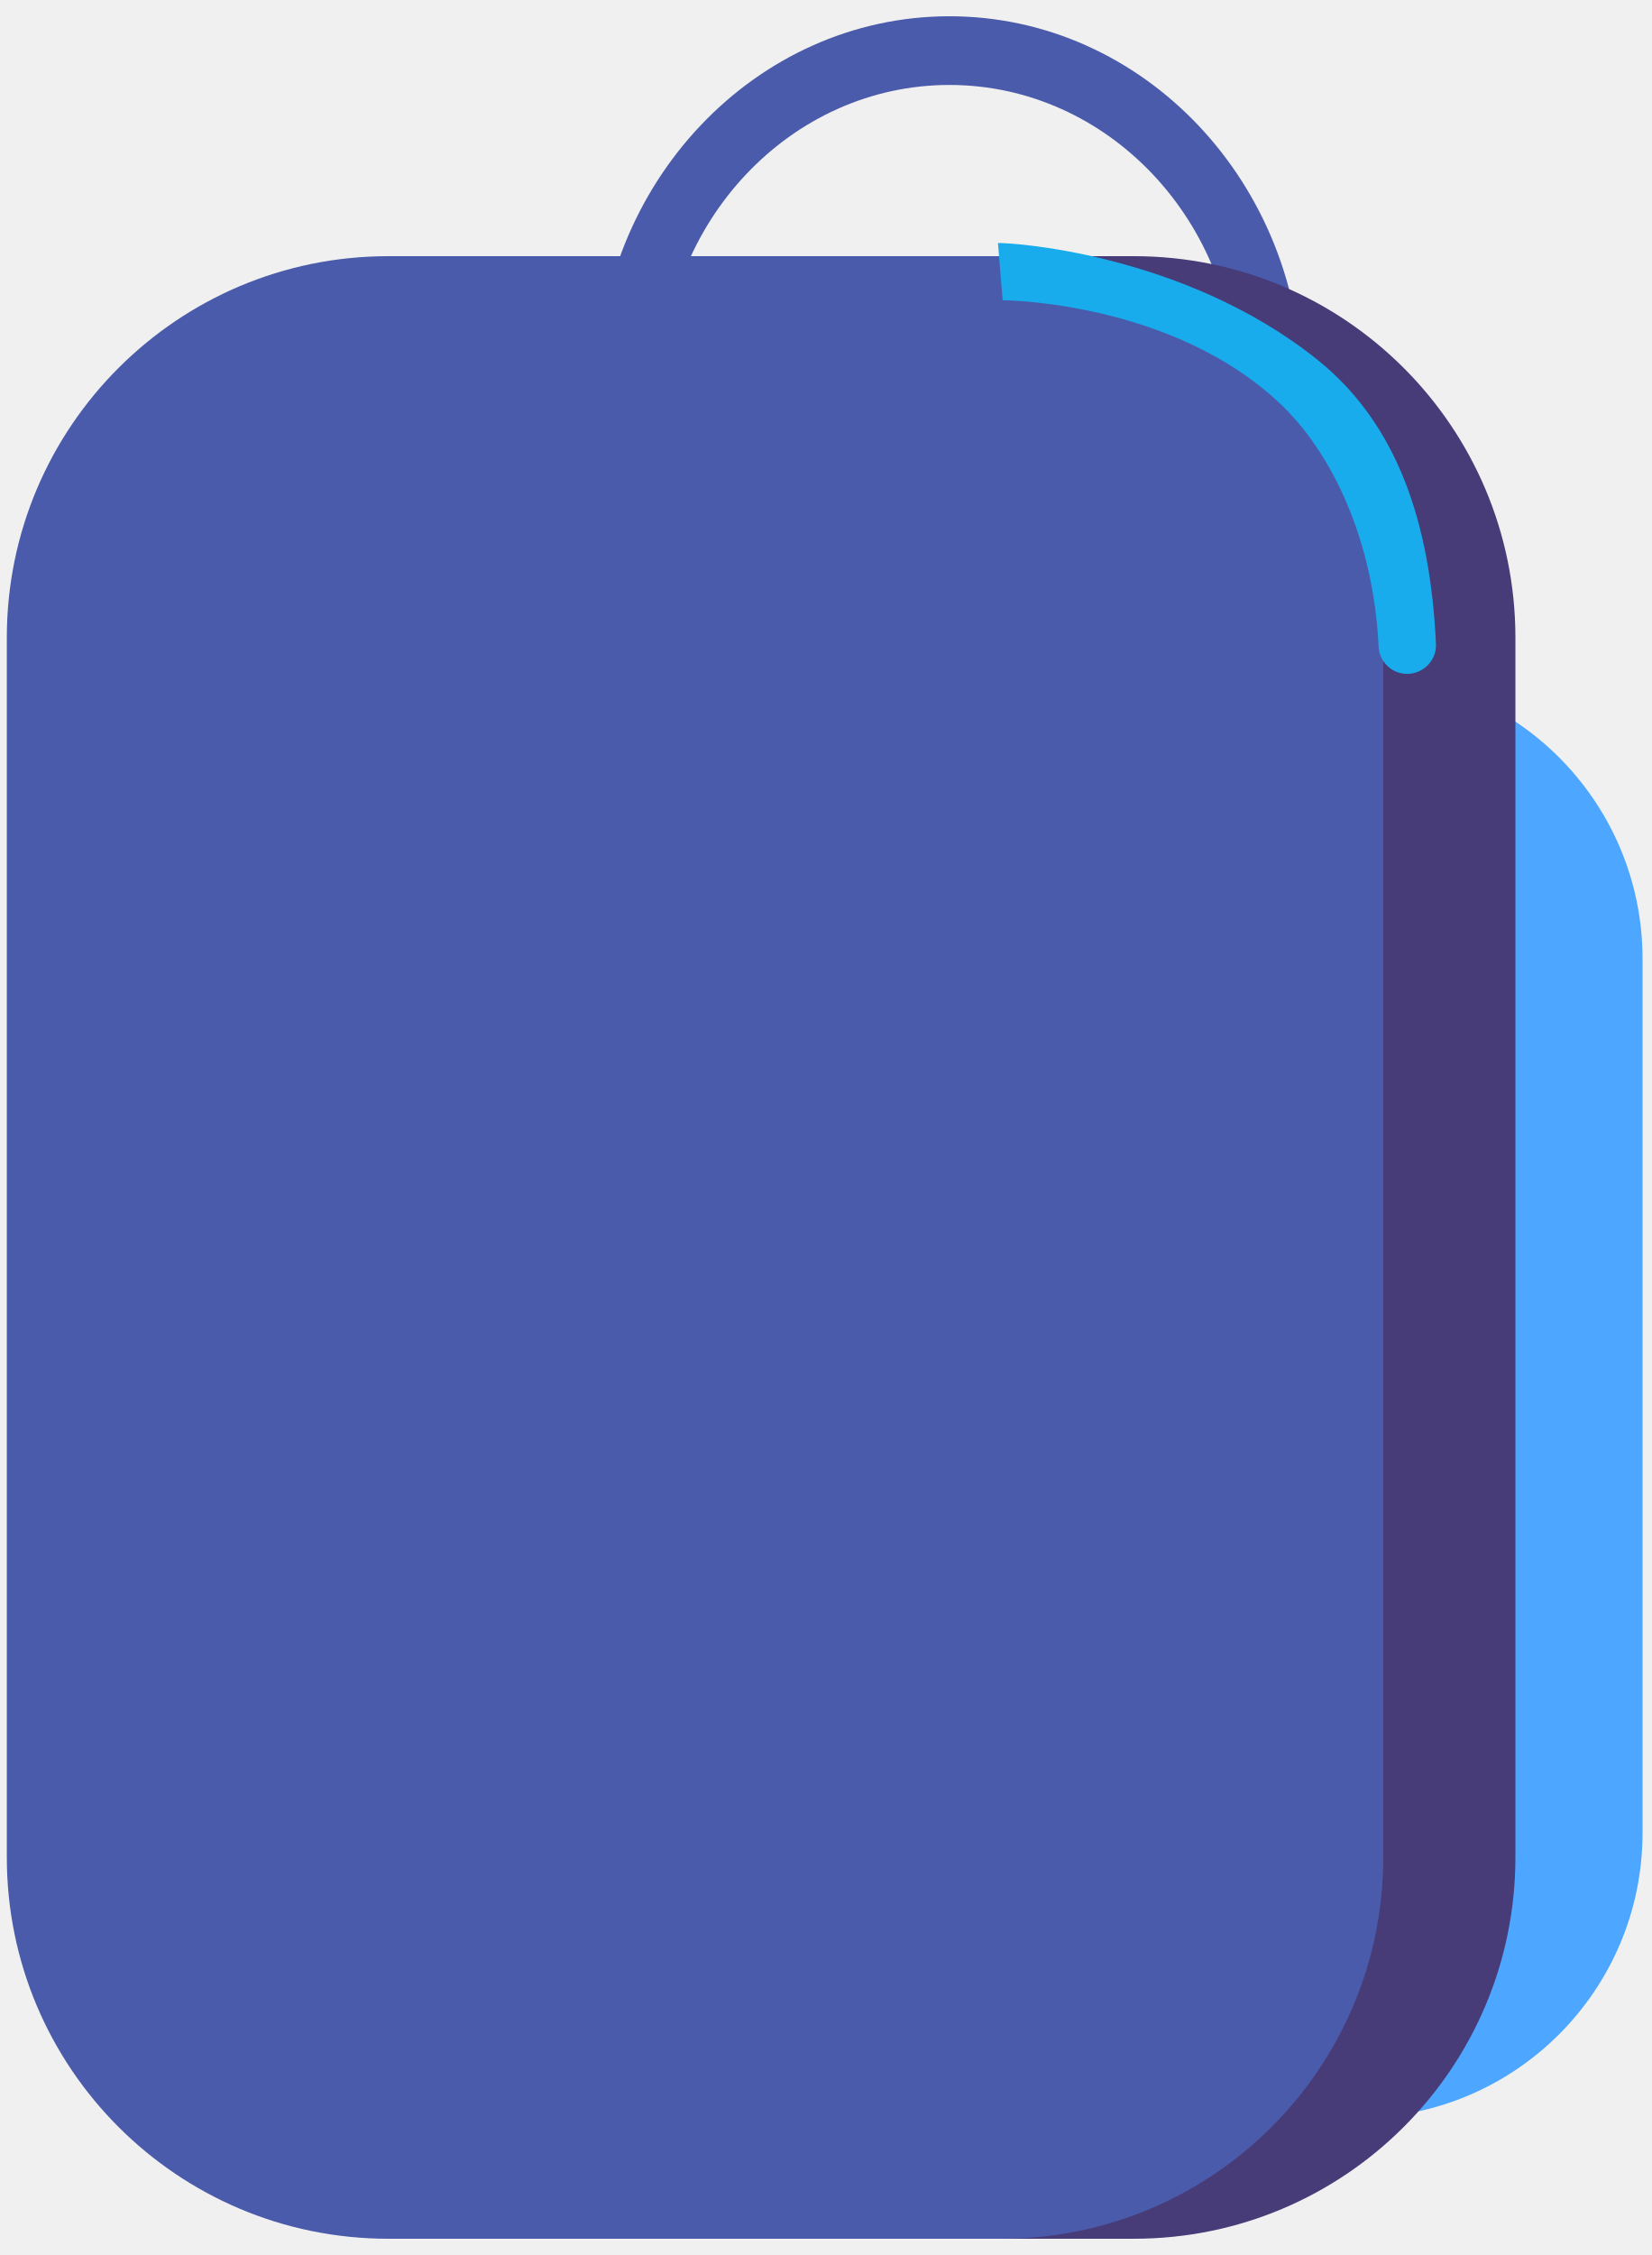
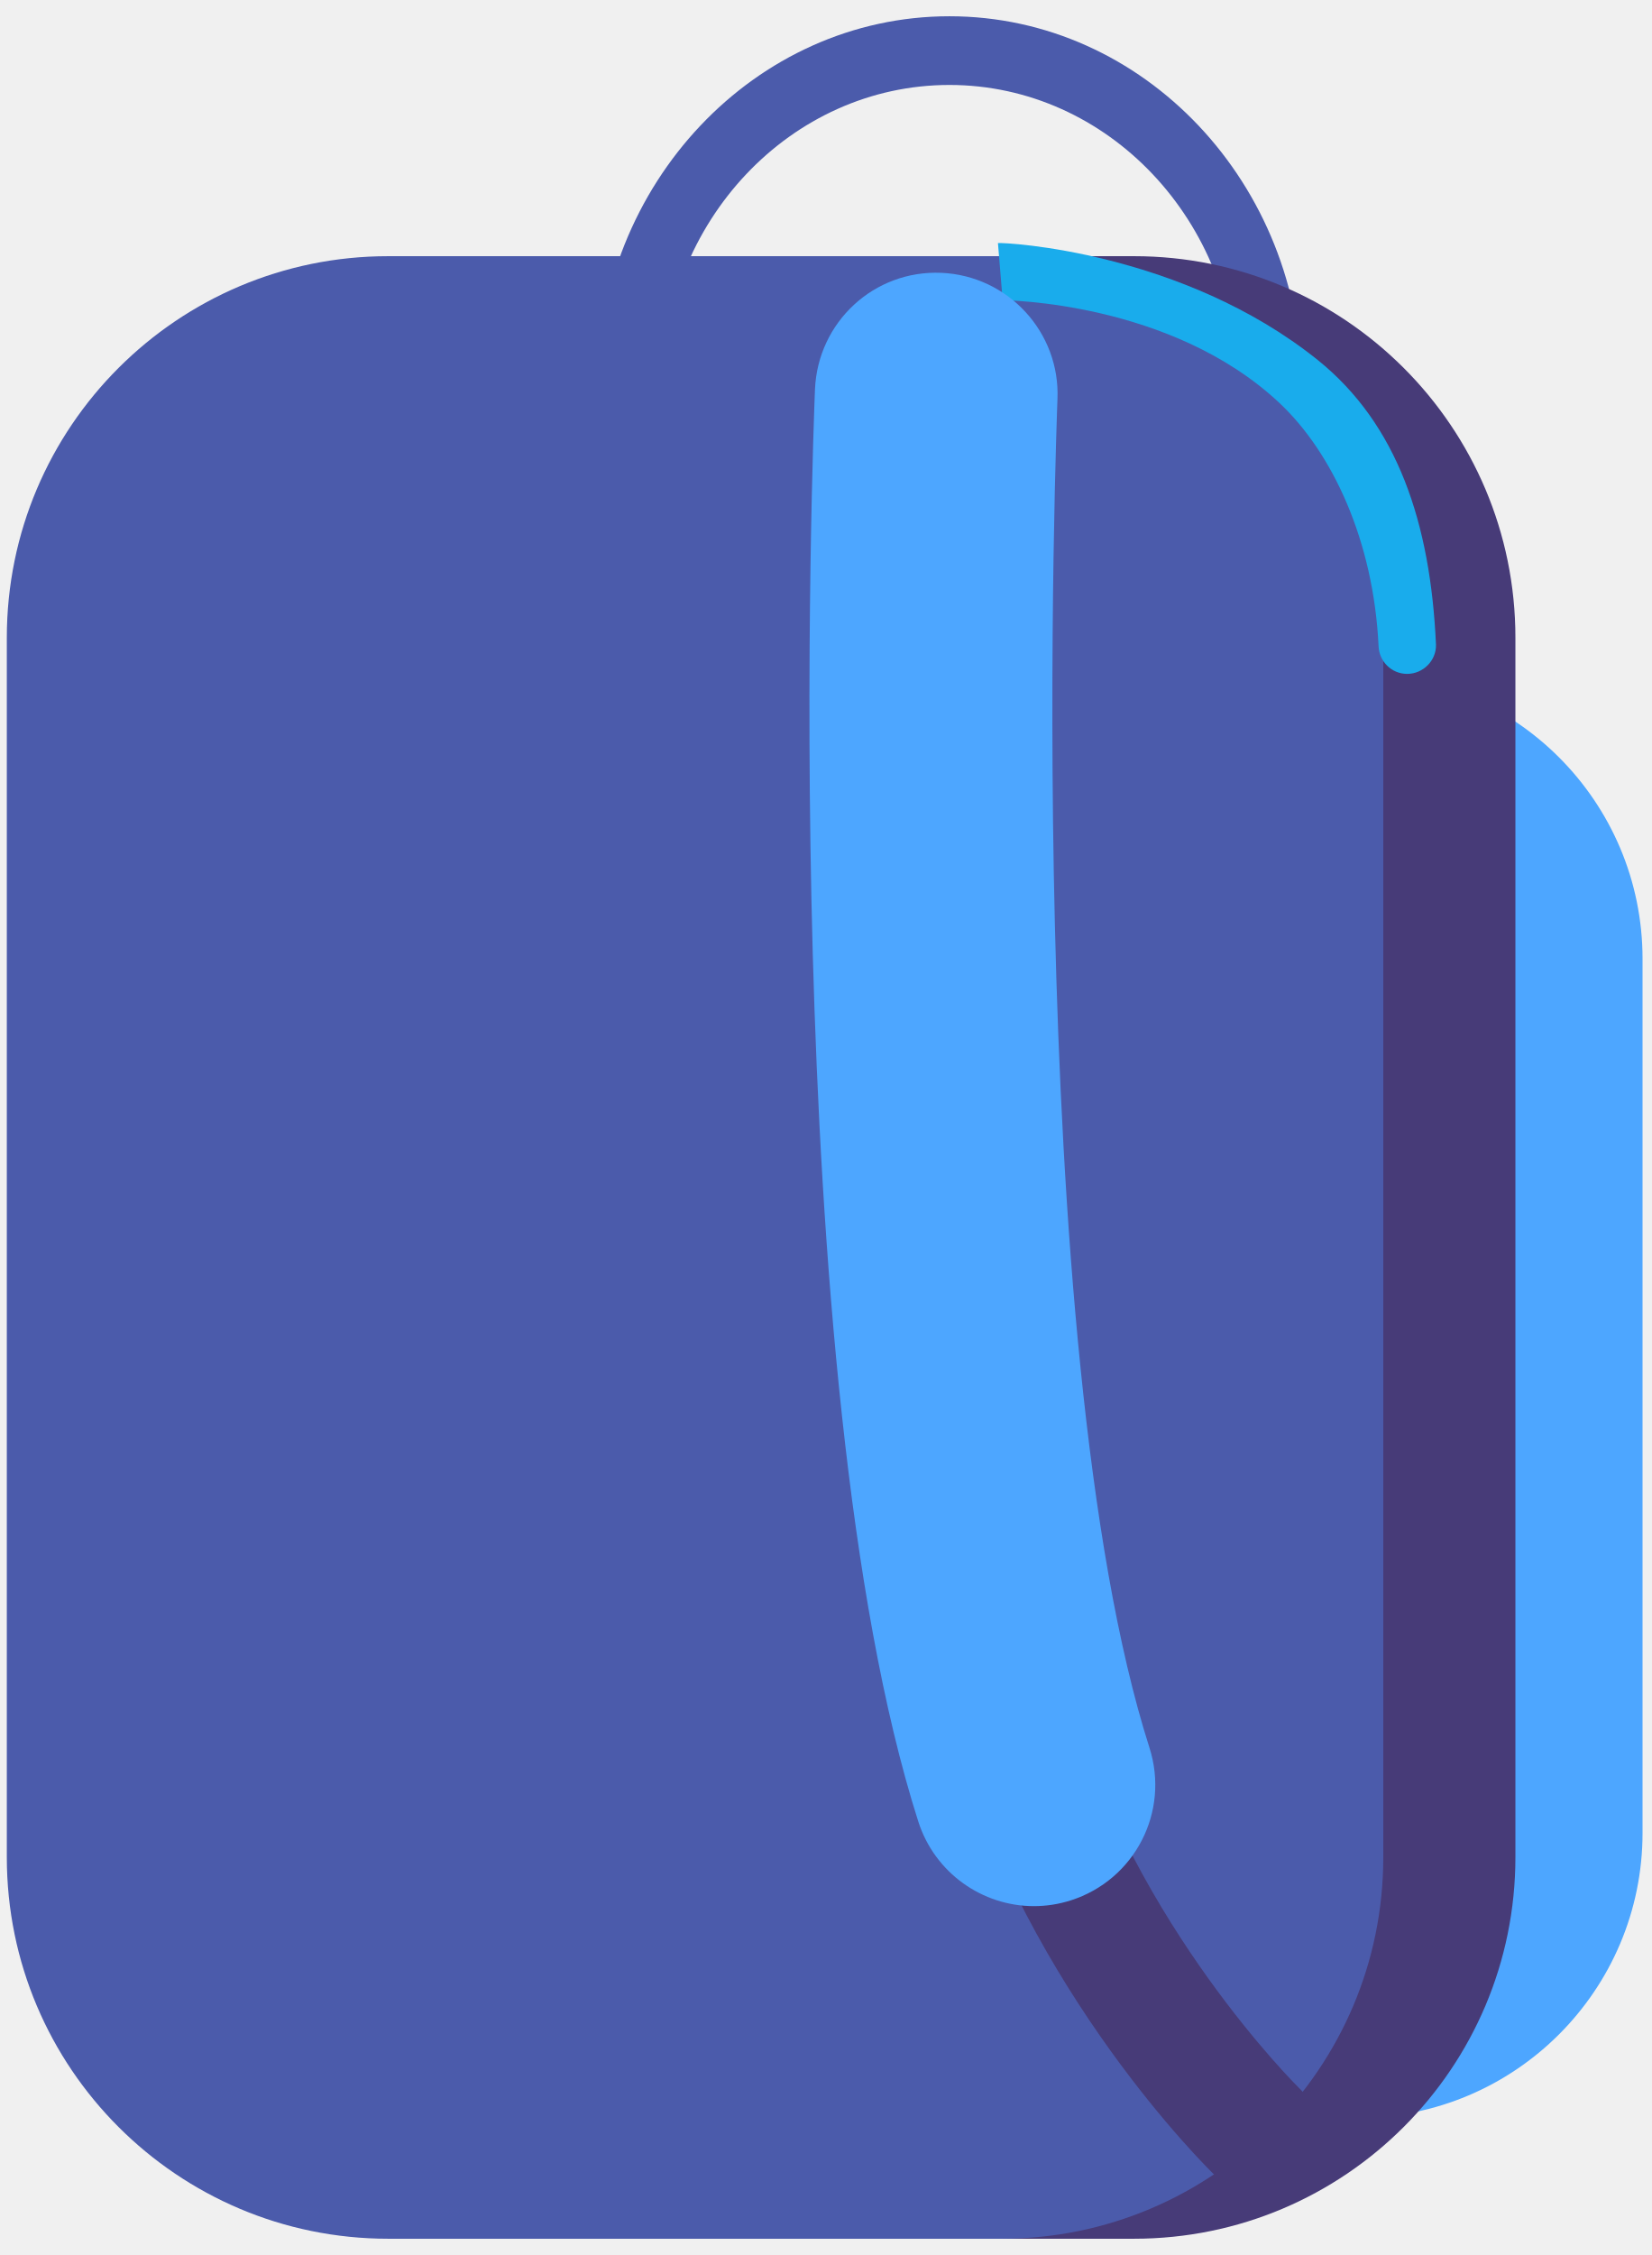
<svg xmlns="http://www.w3.org/2000/svg" width="63" height="86" viewBox="0 0 63 86" fill="none">
  <g clip-path="url(#clip0_301_14602)">
    <path d="M35.54 80.77H51.79C57.79 80.77 62.66 75.9 62.66 69.9V36.57C62.66 30.57 57.79 25.7 51.79 25.7H35.54C29.54 25.7 24.67 30.57 24.67 36.57V69.9C24.66 75.91 29.53 80.77 35.54 80.77Z" fill="#4DA6FF" />
    <path d="M22.77 14.85C22.77 7.01 28.809 0.62 36.219 0.62C43.639 0.62 49.669 7.01 49.669 14.85C49.669 22.69 43.63 29.08 36.219 29.08C28.809 29.08 22.77 22.7 22.77 14.85ZM25.25 14.85C25.25 21.25 30.169 26.46 36.219 26.46C42.27 26.46 47.19 21.25 47.19 14.85C47.19 8.45 42.27 3.24 36.219 3.24C30.169 3.24 25.25 8.45 25.25 14.85Z" fill="#4B5BAB" />
    <path d="M19.84 85.38H43.26C51.3 85.38 57.81 78.86 57.81 70.83V24.32C57.81 16.28 51.29 9.77 43.26 9.77H19.84C11.8 9.77 5.29 16.29 5.29 24.32V70.83C5.29 78.87 11.8 85.38 19.84 85.38Z" fill="#473B78" />
    <path d="M14.81 85.38H38.22C46.26 85.38 52.77 78.86 52.77 70.83V24.32C52.77 16.28 46.25 9.77 38.22 9.77H14.81C6.78 9.77 0.26 16.28 0.26 24.32V70.83C0.26 78.87 6.78 85.38 14.81 85.38Z" fill="#4B5BAB" />
    <path d="M53.68 25.7C54.29 25.7 54.8 25.19 54.78 24.58C54.57 19.94 53.31 16.18 50.27 13.73C45.11 9.59 38.36 9.24 38.07 9.27L38.25 11.45C38.31 11.45 44.67 11.49 48.8 15.36C50.83 17.26 52.4 20.63 52.59 24.64C52.61 25.22 53.08 25.7 53.68 25.7Z" fill="#19ACEC" />
  </g>
+   <g style="transform: translate(30px, 10px)" clip-path="url(#clip0_301_14553)">
+     <path d="M17.94 73.595C18.54 73.595 19.15 73.355 19.6 72.895C20.49 71.975 20.47 70.515 19.55 69.625C19.44 69.515 13.34 63.465 10.88 55.075C10.52 53.845 9.24 53.145 8.01 53.505C6.78 53.865 6.08 55.145 6.44 56.375C9.26 66.005 16.04 72.665 16.33 72.945C16.78 73.375 17.36 73.595 17.94 73.595Z" fill="#473B78" />
+     <path d="M9.44 62.695C9.91 62.695 10.38 62.625 10.85 62.475C13.29 61.695 14.63 59.095 13.85 56.655C8.92 41.235 10.33 5.585 10.34 5.225C10.45 2.675 8.46 0.515 5.91 0.405C3.34 0.295 1.2 2.285 1.09 4.845C1.03 6.375 -0.39 42.495 5.03 59.465C5.66 61.435 7.48 62.695 9.44 62.695Z" fill="#4DA6FF" />
+   </g>
  <defs>
    <clipPath id="clip0_301_14602">
      <rect width="62.4" height="84.76" fill="white" transform="translate(0.259766 0.619995)" />
    </clipPath>
  </defs>
</svg>
